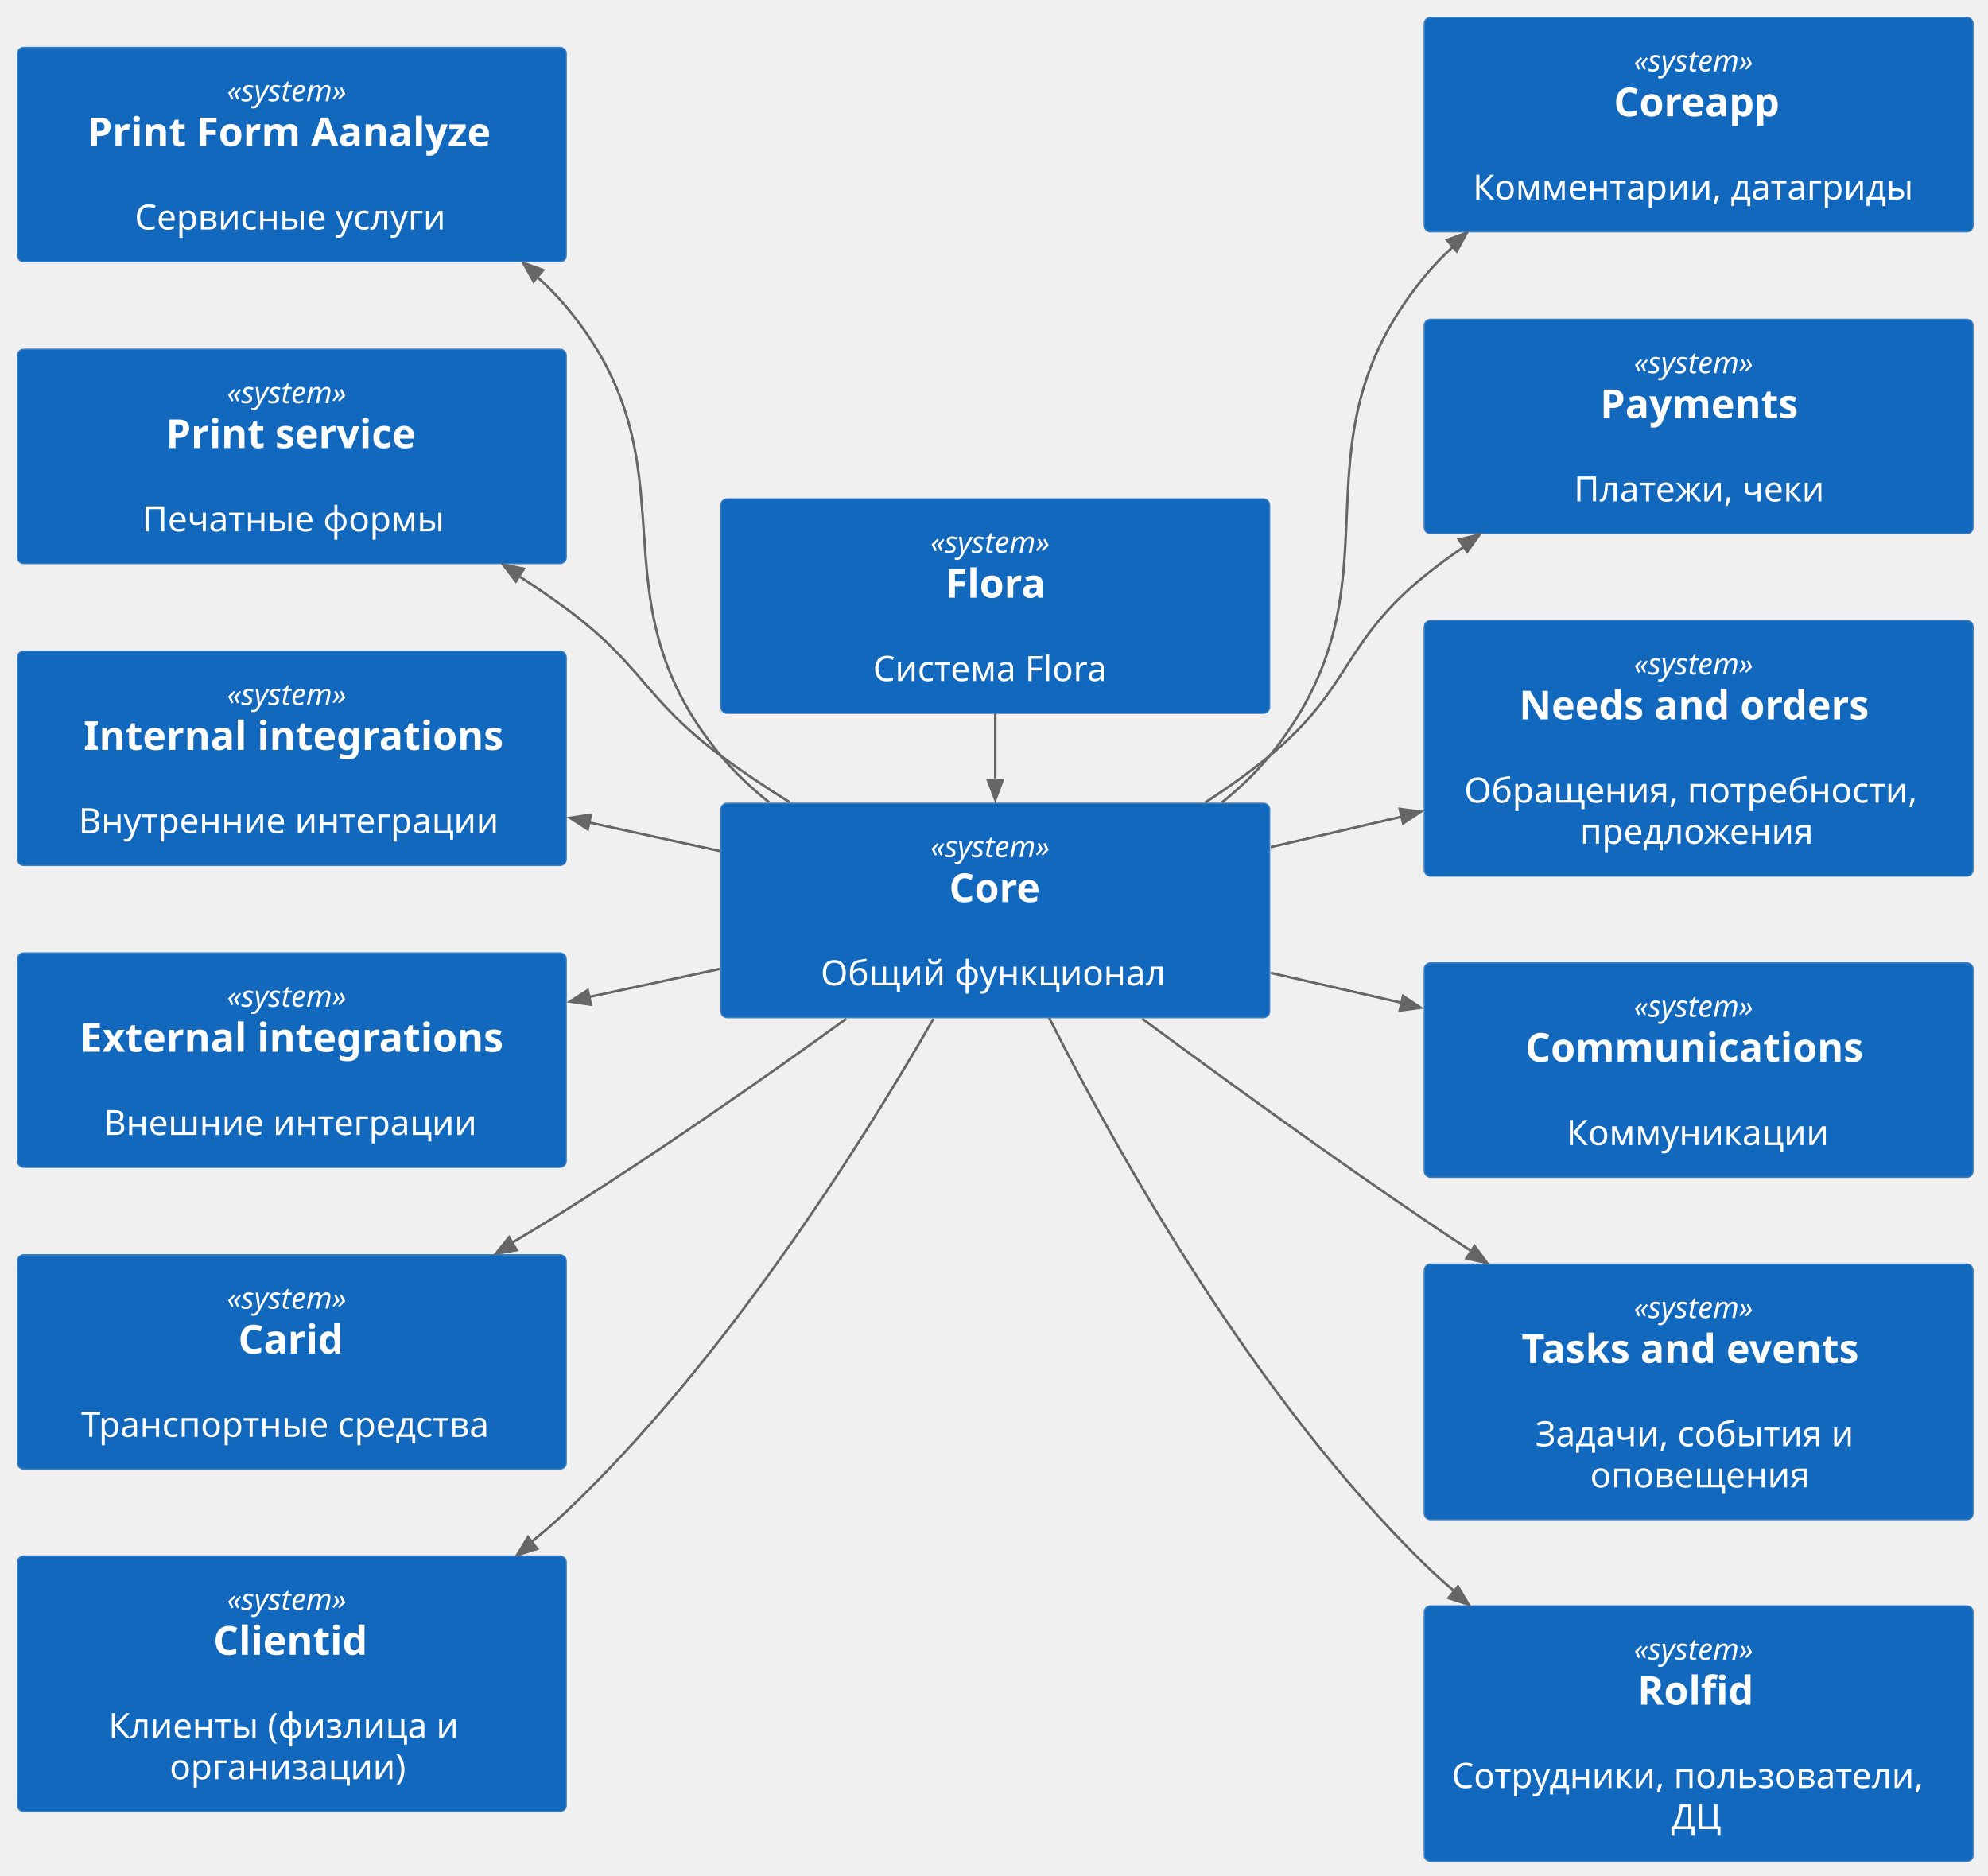
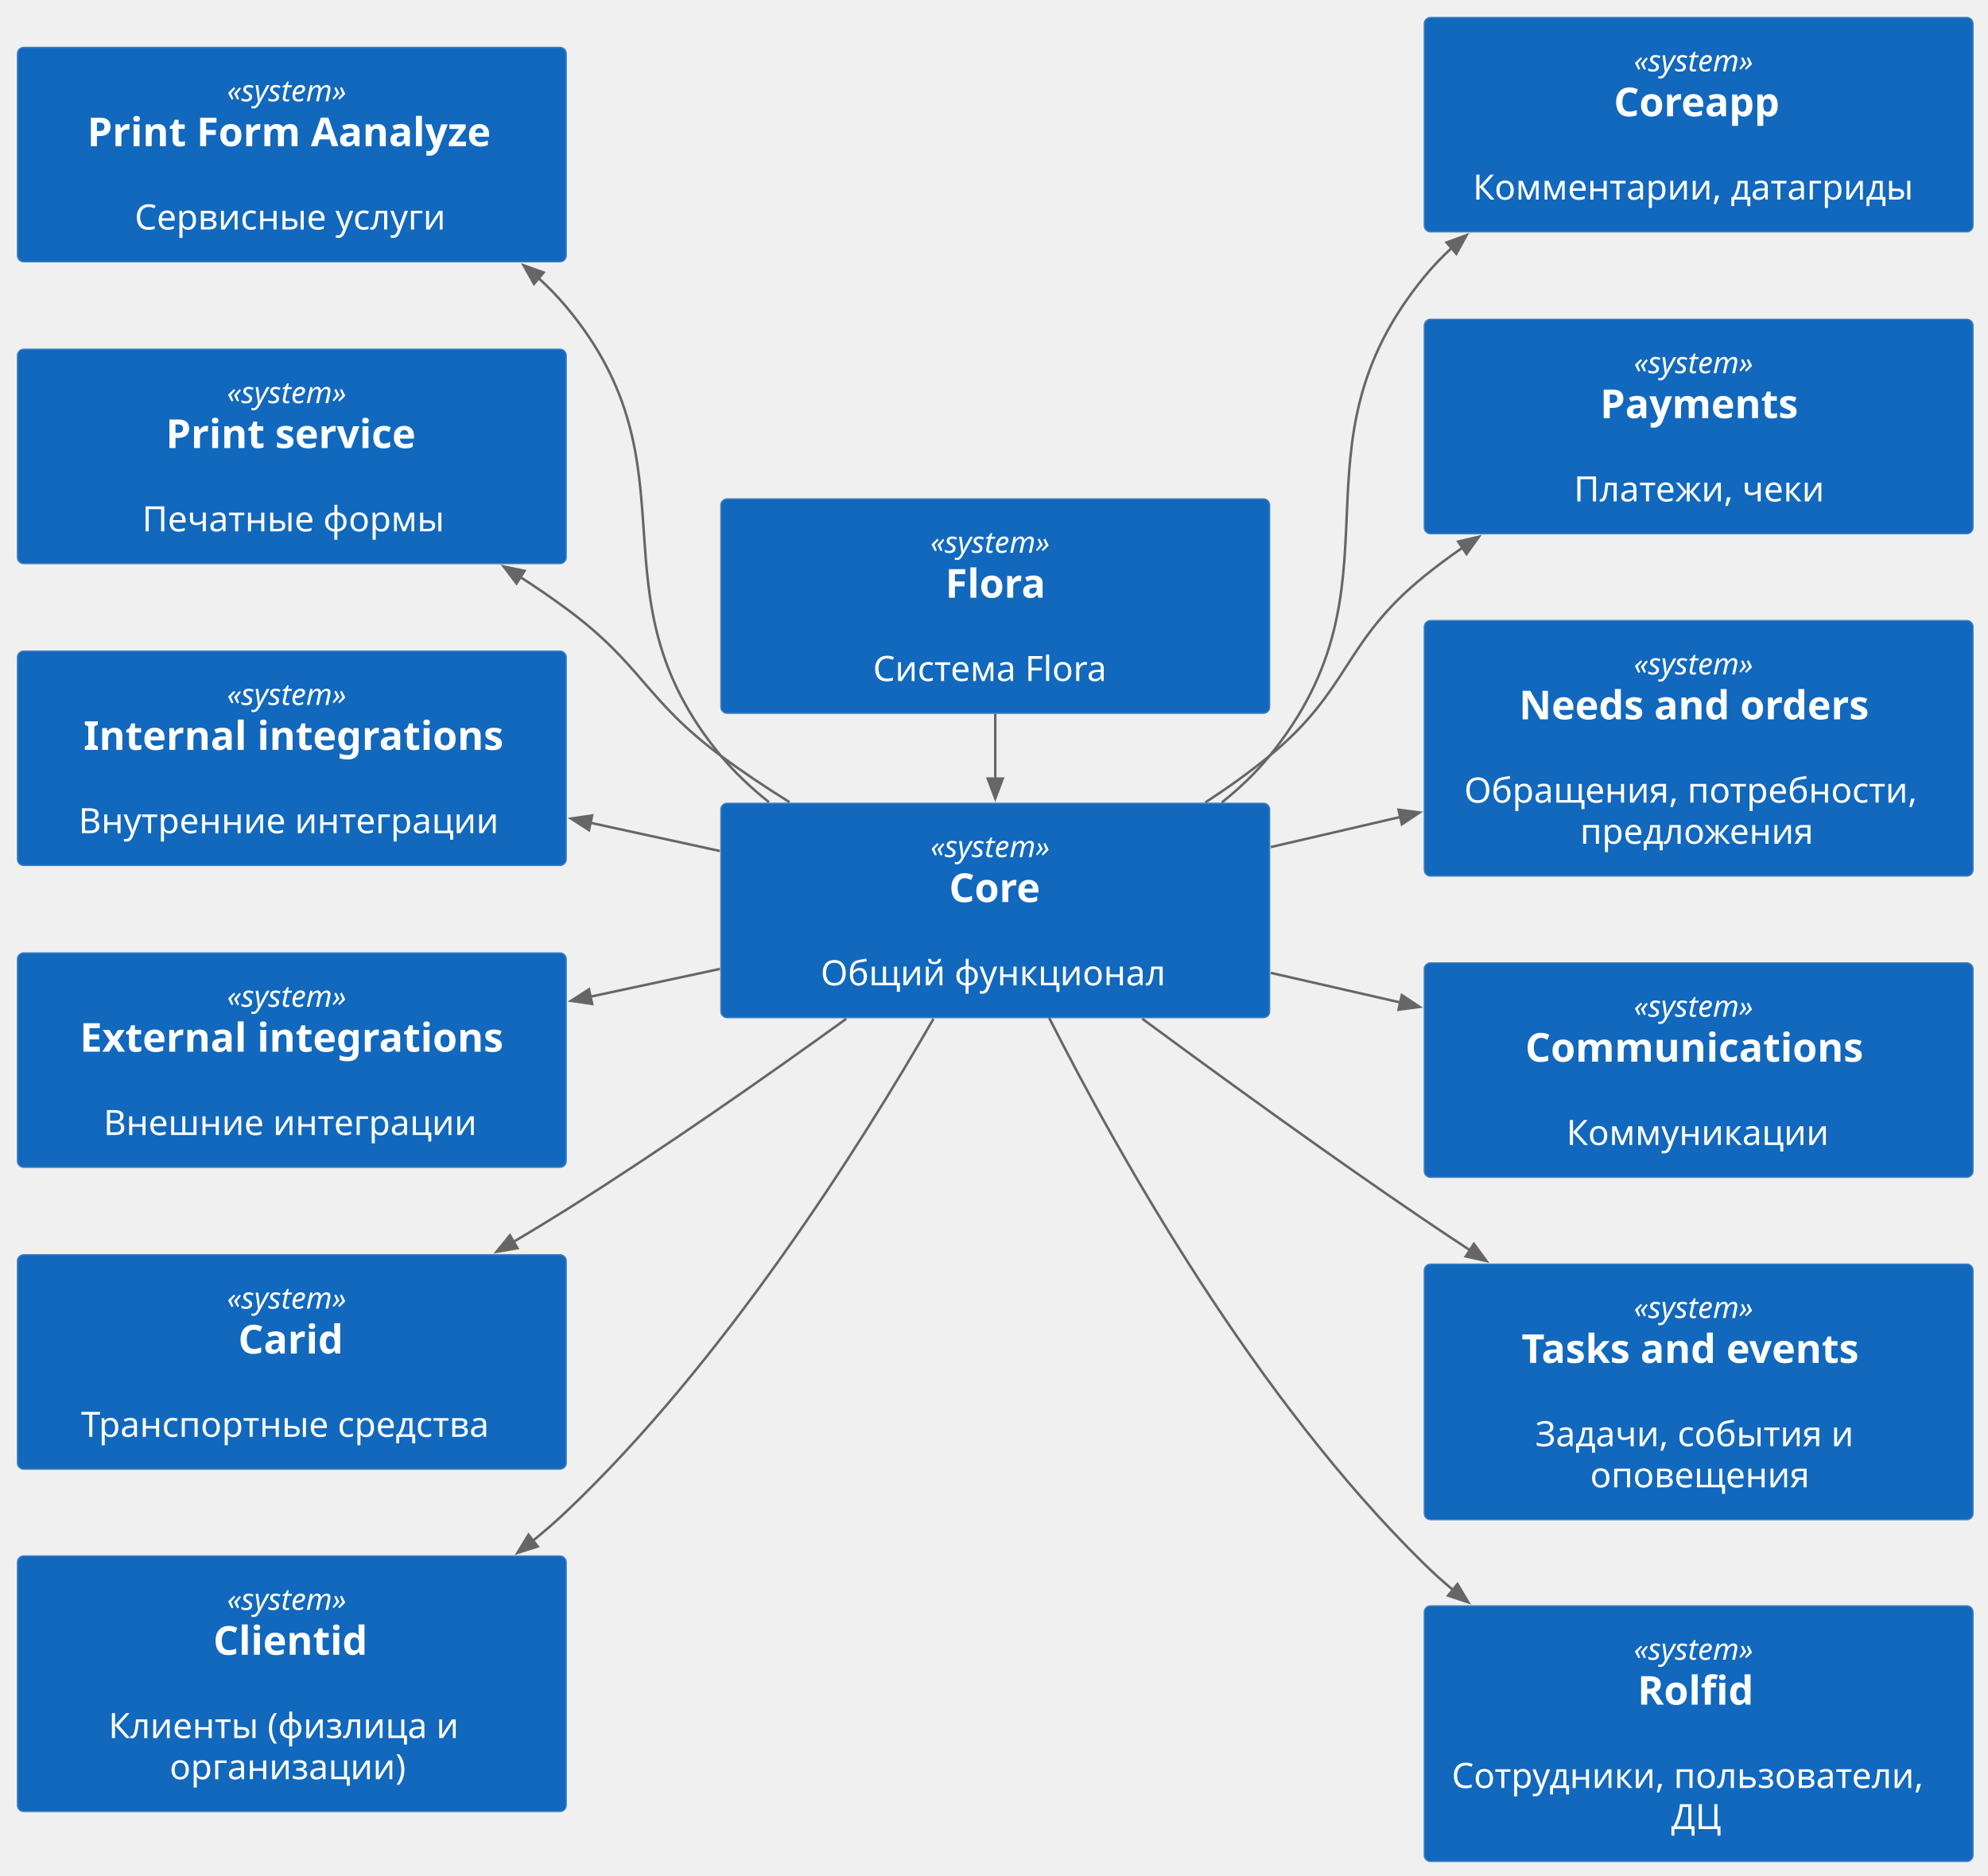
<svg xmlns="http://www.w3.org/2000/svg" xmlns:xlink="http://www.w3.org/1999/xlink" contentStyleType="text/css" height="752px" preserveAspectRatio="none" style="width:797px;height:752px;background:#00000000;" version="1.1" viewBox="0 0 797 752" width="797px" zoomAndPan="magnify">
  <defs />
  <g>
    <g id="elem_flora">
      <a xlink:actuate="onRequest" xlink:href="/05_c4_workflow/" href="/05_c4_workflow/" xlink:show="new" target="_top" xlink:title="/05_c4_workflow/" title="/05_c4_workflow/" xlink:type="simple">
        <rect fill="#1168BD" height="85.953" rx="2.5" ry="2.5" style="stroke:#3C7FC0;stroke-width:0.5;" width="220" x="289" y="200" />
        <text fill="#FFFFFF" font-family="sans-serif" font-size="12" font-style="italic" lengthAdjust="spacing" textLength="52" x="373" y="221.602">«system»</text>
        <text fill="#FFFFFF" font-family="sans-serif" font-size="16" font-weight="bold" lengthAdjust="spacing" textLength="40" x="379" y="239.602">Flora</text>
        <text fill="#FFFFFF" font-family="sans-serif" font-size="14" lengthAdjust="spacing" textLength="4" x="397" y="256.512"> </text>
        <text fill="#FFFFFF" font-family="sans-serif" font-size="14" lengthAdjust="spacing" textLength="98" x="350" y="273">Система Flora</text>
      </a>
    </g>
    <g id="elem_core">
      <rect fill="#1168BD" height="85.953" rx="2.5" ry="2.5" style="stroke:#3C7FC0;stroke-width:0.5;" width="220" x="289" y="322" />
      <text fill="#FFFFFF" font-family="sans-serif" font-size="12" font-style="italic" lengthAdjust="spacing" textLength="52" x="373" y="343.602">«system»</text>
      <text fill="#FFFFFF" font-family="sans-serif" font-size="16" font-weight="bold" lengthAdjust="spacing" textLength="37" x="380.5" y="361.602">Core</text>
      <text fill="#FFFFFF" font-family="sans-serif" font-size="14" lengthAdjust="spacing" textLength="4" x="397" y="378.512"> </text>
      <text fill="#FFFFFF" font-family="sans-serif" font-size="14" lengthAdjust="spacing" textLength="140" x="329" y="395">Общий функционал</text>
    </g>
    <g id="elem_coreapp">
      <a xlink:actuate="onRequest" xlink:href="/05_c4_workflow/01_core/01_coreapp/" href="/05_c4_workflow/01_core/01_coreapp/" xlink:show="new" target="_top" xlink:title="/05_c4_workflow/01_core/01_coreapp/" title="/05_c4_workflow/01_core/01_coreapp/" xlink:type="simple">
        <rect fill="#1168BD" height="85.953" rx="2.5" ry="2.5" style="stroke:#3C7FC0;stroke-width:0.5;" width="220" x="571" y="7" />
        <text fill="#FFFFFF" font-family="sans-serif" font-size="12" font-style="italic" lengthAdjust="spacing" textLength="52" x="655" y="28.602">«system»</text>
        <text fill="#FFFFFF" font-family="sans-serif" font-size="16" font-weight="bold" lengthAdjust="spacing" textLength="68" x="647" y="46.602">Coreapp</text>
        <text fill="#FFFFFF" font-family="sans-serif" font-size="14" lengthAdjust="spacing" textLength="4" x="679" y="63.512"> </text>
        <text fill="#FFFFFF" font-family="sans-serif" font-size="14" lengthAdjust="spacing" textLength="181" x="590.5" y="80">Комментарии, датагриды</text>
      </a>
    </g>
    <g id="elem_payments">
      <a xlink:actuate="onRequest" xlink:href="/05_c4_workflow/01_core/02_payments/" href="/05_c4_workflow/01_core/02_payments/" xlink:show="new" target="_top" xlink:title="/05_c4_workflow/01_core/02_payments/" title="/05_c4_workflow/01_core/02_payments/" xlink:type="simple">
        <rect fill="#1168BD" height="85.953" rx="2.5" ry="2.5" style="stroke:#3C7FC0;stroke-width:0.5;" width="220" x="571" y="128" />
        <text fill="#FFFFFF" font-family="sans-serif" font-size="12" font-style="italic" lengthAdjust="spacing" textLength="52" x="655" y="149.602">«system»</text>
        <text fill="#FFFFFF" font-family="sans-serif" font-size="16" font-weight="bold" lengthAdjust="spacing" textLength="79" x="641.5" y="167.602">Payments</text>
        <text fill="#FFFFFF" font-family="sans-serif" font-size="14" lengthAdjust="spacing" textLength="4" x="679" y="184.512"> </text>
        <text fill="#FFFFFF" font-family="sans-serif" font-size="14" lengthAdjust="spacing" textLength="100" x="631" y="201">Платежи, чеки</text>
      </a>
    </g>
    <g id="elem_needs_and_orders">
      <a xlink:actuate="onRequest" xlink:href="/05_c4_workflow/01_core/03_needs_and_orders/" href="/05_c4_workflow/01_core/03_needs_and_orders/" xlink:show="new" target="_top" xlink:title="/05_c4_workflow/01_core/03_needs_and_orders/" title="/05_c4_workflow/01_core/03_needs_and_orders/" xlink:type="simple">
        <rect fill="#1168BD" height="102.441" rx="2.5" ry="2.5" style="stroke:#3C7FC0;stroke-width:0.5;" width="220" x="571" y="248.76" />
        <text fill="#FFFFFF" font-family="sans-serif" font-size="12" font-style="italic" lengthAdjust="spacing" textLength="52" x="655" y="270.362">«system»</text>
        <text fill="#FFFFFF" font-family="sans-serif" font-size="16" font-weight="bold" lengthAdjust="spacing" textLength="144" x="609" y="288.362">Needs and orders</text>
        <text fill="#FFFFFF" font-family="sans-serif" font-size="14" lengthAdjust="spacing" textLength="4" x="679" y="305.272"> </text>
        <text fill="#FFFFFF" font-family="sans-serif" font-size="14" lengthAdjust="spacing" textLength="184" x="587" y="321.76">Обращения, потребности,</text>
        <text fill="#FFFFFF" font-family="sans-serif" font-size="14" lengthAdjust="spacing" textLength="95" x="633.5" y="338.248">предложения</text>
      </a>
    </g>
    <g id="elem_communications">
      <a xlink:actuate="onRequest" xlink:href="/05_c4_workflow/01_core/04_communications/" href="/05_c4_workflow/01_core/04_communications/" xlink:show="new" target="_top" xlink:title="/05_c4_workflow/01_core/04_communications/" title="/05_c4_workflow/01_core/04_communications/" xlink:type="simple">
        <rect fill="#1168BD" height="85.953" rx="2.5" ry="2.5" style="stroke:#3C7FC0;stroke-width:0.5;" width="220" x="571" y="386" />
        <text fill="#FFFFFF" font-family="sans-serif" font-size="12" font-style="italic" lengthAdjust="spacing" textLength="52" x="655" y="407.602">«system»</text>
        <text fill="#FFFFFF" font-family="sans-serif" font-size="16" font-weight="bold" lengthAdjust="spacing" textLength="139" x="611.5" y="425.602">Communications</text>
        <text fill="#FFFFFF" font-family="sans-serif" font-size="14" lengthAdjust="spacing" textLength="4" x="679" y="442.512"> </text>
        <text fill="#FFFFFF" font-family="sans-serif" font-size="14" lengthAdjust="spacing" textLength="106" x="628" y="459">Коммуникации</text>
      </a>
    </g>
    <g id="elem_tasks_and_events">
      <a xlink:actuate="onRequest" xlink:href="/05_c4_workflow/01_core/05_tasks_and_events/" href="/05_c4_workflow/01_core/05_tasks_and_events/" xlink:show="new" target="_top" xlink:title="/05_c4_workflow/01_core/05_tasks_and_events/" title="/05_c4_workflow/01_core/05_tasks_and_events/" xlink:type="simple">
        <rect fill="#1168BD" height="102.441" rx="2.5" ry="2.5" style="stroke:#3C7FC0;stroke-width:0.5;" width="220" x="571" y="506.76" />
        <text fill="#FFFFFF" font-family="sans-serif" font-size="12" font-style="italic" lengthAdjust="spacing" textLength="52" x="655" y="528.362">«system»</text>
        <text fill="#FFFFFF" font-family="sans-serif" font-size="16" font-weight="bold" lengthAdjust="spacing" textLength="142" x="610" y="546.362">Tasks and events</text>
        <text fill="#FFFFFF" font-family="sans-serif" font-size="14" lengthAdjust="spacing" textLength="4" x="679" y="563.272"> </text>
        <text fill="#FFFFFF" font-family="sans-serif" font-size="14" lengthAdjust="spacing" textLength="127" x="615.5" y="579.76">Задачи, события и</text>
        <text fill="#FFFFFF" font-family="sans-serif" font-size="14" lengthAdjust="spacing" textLength="87" x="637.5" y="596.248">оповещения</text>
      </a>
    </g>
    <g id="elem_rolfid">
      <a xlink:actuate="onRequest" xlink:href="/05_c4_workflow/01_core/06_rolfid/" href="/05_c4_workflow/01_core/06_rolfid/" xlink:show="new" target="_top" xlink:title="/05_c4_workflow/01_core/06_rolfid/" title="/05_c4_workflow/01_core/06_rolfid/" xlink:type="simple">
        <rect fill="#1168BD" height="102.441" rx="2.5" ry="2.5" style="stroke:#3C7FC0;stroke-width:0.5;" width="220" x="571" y="643.76" />
        <text fill="#FFFFFF" font-family="sans-serif" font-size="12" font-style="italic" lengthAdjust="spacing" textLength="52" x="655" y="665.362">«system»</text>
        <text fill="#FFFFFF" font-family="sans-serif" font-size="16" font-weight="bold" lengthAdjust="spacing" textLength="49" x="656.5" y="683.362">Rolfid</text>
        <text fill="#FFFFFF" font-family="sans-serif" font-size="14" lengthAdjust="spacing" textLength="4" x="679" y="700.272"> </text>
        <text fill="#FFFFFF" font-family="sans-serif" font-size="14" lengthAdjust="spacing" textLength="194" x="582" y="716.76">Сотрудники, пользователи,</text>
        <text fill="#FFFFFF" font-family="sans-serif" font-size="14" lengthAdjust="spacing" textLength="22" x="670" y="733.248">ДЦ</text>
      </a>
    </g>
    <g id="elem_clientid">
      <a xlink:actuate="onRequest" xlink:href="/05_c4_workflow/01_core/07_clientid/" href="/05_c4_workflow/01_core/07_clientid/" xlink:show="new" target="_top" xlink:title="/05_c4_workflow/01_core/07_clientid/" title="/05_c4_workflow/01_core/07_clientid/" xlink:type="simple">
        <rect fill="#1168BD" height="102.441" rx="2.5" ry="2.5" style="stroke:#3C7FC0;stroke-width:0.5;" width="220" x="7" y="623.76" />
        <text fill="#FFFFFF" font-family="sans-serif" font-size="12" font-style="italic" lengthAdjust="spacing" textLength="52" x="91" y="645.362">«system»</text>
        <text fill="#FFFFFF" font-family="sans-serif" font-size="16" font-weight="bold" lengthAdjust="spacing" textLength="63" x="85.5" y="663.362">Clientid</text>
        <text fill="#FFFFFF" font-family="sans-serif" font-size="14" lengthAdjust="spacing" textLength="4" x="115" y="680.272"> </text>
        <text fill="#FFFFFF" font-family="sans-serif" font-size="14" lengthAdjust="spacing" textLength="143" x="43.5" y="696.76">Клиенты (физлица и</text>
        <text fill="#FFFFFF" font-family="sans-serif" font-size="14" lengthAdjust="spacing" textLength="98" x="68" y="713.248">организации)</text>
      </a>
    </g>
    <g id="elem_carid">
      <a xlink:actuate="onRequest" xlink:href="/05_c4_workflow/01_core/08_carid/" href="/05_c4_workflow/01_core/08_carid/" xlink:show="new" target="_top" xlink:title="/05_c4_workflow/01_core/08_carid/" title="/05_c4_workflow/01_core/08_carid/" xlink:type="simple">
        <rect fill="#1168BD" height="85.953" rx="2.5" ry="2.5" style="stroke:#3C7FC0;stroke-width:0.5;" width="220" x="7" y="503" />
        <text fill="#FFFFFF" font-family="sans-serif" font-size="12" font-style="italic" lengthAdjust="spacing" textLength="52" x="91" y="524.602">«system»</text>
        <text fill="#FFFFFF" font-family="sans-serif" font-size="16" font-weight="bold" lengthAdjust="spacing" textLength="43" x="95.5" y="542.602">Carid</text>
        <text fill="#FFFFFF" font-family="sans-serif" font-size="14" lengthAdjust="spacing" textLength="4" x="115" y="559.512"> </text>
        <text fill="#FFFFFF" font-family="sans-serif" font-size="14" lengthAdjust="spacing" textLength="169" x="32.5" y="576">Транспортные средства</text>
      </a>
    </g>
    <g id="elem_external_integrations">
      <a xlink:actuate="onRequest" xlink:href="/05_c4_workflow/01_core/09_external_integrations/" href="/05_c4_workflow/01_core/09_external_integrations/" xlink:show="new" target="_top" xlink:title="/05_c4_workflow/01_core/09_external_integrations/" title="/05_c4_workflow/01_core/09_external_integrations/" xlink:type="simple">
        <rect fill="#1168BD" height="85.953" rx="2.5" ry="2.5" style="stroke:#3C7FC0;stroke-width:0.5;" width="220" x="7" y="382" />
        <text fill="#FFFFFF" font-family="sans-serif" font-size="12" font-style="italic" lengthAdjust="spacing" textLength="52" x="91" y="403.602">«system»</text>
        <text fill="#FFFFFF" font-family="sans-serif" font-size="16" font-weight="bold" lengthAdjust="spacing" textLength="170" x="32" y="421.602">External integrations</text>
        <text fill="#FFFFFF" font-family="sans-serif" font-size="14" lengthAdjust="spacing" textLength="4" x="115" y="438.512"> </text>
        <text fill="#FFFFFF" font-family="sans-serif" font-size="14" lengthAdjust="spacing" textLength="151" x="41.5" y="455">Внешние интеграции</text>
      </a>
    </g>
    <g id="elem_internal_integrations">
      <a xlink:actuate="onRequest" xlink:href="/05_c4_workflow/01_core/10_internal_integrations/" href="/05_c4_workflow/01_core/10_internal_integrations/" xlink:show="new" target="_top" xlink:title="/05_c4_workflow/01_core/10_internal_integrations/" title="/05_c4_workflow/01_core/10_internal_integrations/" xlink:type="simple">
        <rect fill="#1168BD" height="85.953" rx="2.5" ry="2.5" style="stroke:#3C7FC0;stroke-width:0.5;" width="220" x="7" y="261" />
        <text fill="#FFFFFF" font-family="sans-serif" font-size="12" font-style="italic" lengthAdjust="spacing" textLength="52" x="91" y="282.602">«system»</text>
        <text fill="#FFFFFF" font-family="sans-serif" font-size="16" font-weight="bold" lengthAdjust="spacing" textLength="167" x="33.5" y="300.602">Internal integrations</text>
        <text fill="#FFFFFF" font-family="sans-serif" font-size="14" lengthAdjust="spacing" textLength="4" x="115" y="317.512"> </text>
        <text fill="#FFFFFF" font-family="sans-serif" font-size="14" lengthAdjust="spacing" textLength="171" x="31.5" y="334">Внутренние интеграции</text>
      </a>
    </g>
    <g id="elem_printservice">
      <a xlink:actuate="onRequest" xlink:href="/05_c4_workflow/01_core/11_printservice/" href="/05_c4_workflow/01_core/11_printservice/" xlink:show="new" target="_top" xlink:title="/05_c4_workflow/01_core/11_printservice/" title="/05_c4_workflow/01_core/11_printservice/" xlink:type="simple">
        <rect fill="#1168BD" height="85.953" rx="2.5" ry="2.5" style="stroke:#3C7FC0;stroke-width:0.5;" width="220" x="7" y="140" />
        <text fill="#FFFFFF" font-family="sans-serif" font-size="12" font-style="italic" lengthAdjust="spacing" textLength="52" x="91" y="161.602">«system»</text>
        <text fill="#FFFFFF" font-family="sans-serif" font-size="16" font-weight="bold" lengthAdjust="spacing" textLength="101" x="66.5" y="179.602">Print service</text>
        <text fill="#FFFFFF" font-family="sans-serif" font-size="14" lengthAdjust="spacing" textLength="4" x="115" y="196.512"> </text>
        <text fill="#FFFFFF" font-family="sans-serif" font-size="14" lengthAdjust="spacing" textLength="120" x="57" y="213">Печатные формы</text>
      </a>
    </g>
    <g id="elem_pfanalize">
      <a xlink:actuate="onRequest" xlink:href="/05_c4_workflow/01_core/12_pfanalyze/" href="/05_c4_workflow/01_core/12_pfanalyze/" xlink:show="new" target="_top" xlink:title="/05_c4_workflow/01_core/12_pfanalyze/" title="/05_c4_workflow/01_core/12_pfanalyze/" xlink:type="simple">
        <rect fill="#1168BD" height="85.953" rx="2.5" ry="2.5" style="stroke:#3C7FC0;stroke-width:0.5;" width="220" x="7" y="19" />
        <text fill="#FFFFFF" font-family="sans-serif" font-size="12" font-style="italic" lengthAdjust="spacing" textLength="52" x="91" y="40.602">«system»</text>
        <text fill="#FFFFFF" font-family="sans-serif" font-size="16" font-weight="bold" lengthAdjust="spacing" textLength="164" x="35" y="58.602">Print Form Aanalyze</text>
        <text fill="#FFFFFF" font-family="sans-serif" font-size="14" lengthAdjust="spacing" textLength="4" x="115" y="75.512"> </text>
        <text fill="#FFFFFF" font-family="sans-serif" font-size="14" lengthAdjust="spacing" textLength="126" x="54" y="92">Сервисные услуги</text>
      </a>
    </g>
    <g id="link_flora_core">
-       <path d="M399,286.2 C399,294.82 399,303.96 399,312.85 " fill="none" id="flora-to-core" style="stroke:#666666;stroke-width:1.0;" />
-       <polygon fill="#666666" points="399,320.62,402,312.62,396,312.62,399,320.62" style="stroke:#666666;stroke-width:1.0;" />
+       <path d="M399,286.2 C399,294.64 399,303.58 399,312.29 " fill="none" id="flora-to-core" style="stroke:#666666;stroke-width:1.0;" />
+       <polygon fill="#666666" points="399,320.11,402,312.11,396,312.11,399,320.11" style="stroke:#666666;stroke-width:1.0;" />
    </g>
    <g id="link_core_coreapp">
-       <path d="M489.85,321.68 C496.9,316.05 503.44,309.82 509,302.98 C565.59,233.42 514.17,180.34 571,110.98 C574.47,106.74 578.32,102.75 582.44,98.99 " fill="none" id="core-to-coreapp" style="stroke:#666666;stroke-width:1.0;" />
-       <polygon fill="#666666" points="588.11,93.27,580.082,96.195,583.985,100.752,588.11,93.27" style="stroke:#666666;stroke-width:1.0;" />
+       <path d="M489.85,321.68 C496.9,316.05 503.44,309.82 509,302.98 C565.59,233.42 514.17,180.34 571,110.98 C574.39,106.84 578.14,102.94 582.14,99.25 " fill="none" id="core-to-coreapp" style="stroke:#666666;stroke-width:1.0;" />
+       <polygon fill="#666666" points="587.97,94.26,579.946,97.196,583.856,101.748,587.97,94.26" style="stroke:#666666;stroke-width:1.0;" />
    </g>
    <g id="link_core_payments">
-       <path d="M483.24,321.67 C492.24,315.82 501.01,309.55 509,302.98 C541.61,276.15 538.2,257.58 571,230.98 C576.07,226.86 581.47,222.89 587.04,219.07 " fill="none" id="core-to-payments" style="stroke:#666666;stroke-width:1.0;" />
-       <polygon fill="#666666" points="593.17,214.32,584.848,216.253,588.171,221.249,593.17,214.32" style="stroke:#666666;stroke-width:1.0;" />
+       <path d="M483.24,321.67 C492.24,315.82 501.01,309.55 509,302.98 C541.61,276.15 538.2,257.58 571,230.98 C575.85,227.05 580.99,223.24 586.29,219.58 " fill="none" id="core-to-payments" style="stroke:#666666;stroke-width:1.0;" />
+       <polygon fill="#666666" points="592.92,215.16,584.601,217.106,587.931,222.096,592.92,215.16" style="stroke:#666666;stroke-width:1.0;" />
    </g>
    <g id="link_core_needs_and_orders">
-       <path d="M509.46,339.57 C526.73,335.56 544.65,331.4 562.09,327.35 " fill="none" id="core-to-needs_and_orders" style="stroke:#666666;stroke-width:1.0;" />
-       <polygon fill="#666666" points="569.62,325.37,561.148,324.26,562.508,330.104,569.62,325.37" style="stroke:#666666;stroke-width:1.0;" />
+       <path d="M509.46,339.57 C526.57,335.6 544.32,331.48 561.62,327.46 " fill="none" id="core-to-needs_and_orders" style="stroke:#666666;stroke-width:1.0;" />
+       <polygon fill="#666666" points="569.14,325.71,560.67,324.589,562.021,330.435,569.14,325.71" style="stroke:#666666;stroke-width:1.0;" />
    </g>
    <g id="link_core_communications">
-       <path d="M509.46,390 C526.73,393.95 544.65,398.04 562.09,402.03 " fill="none" id="core-to-communications" style="stroke:#666666;stroke-width:1.0;" />
-       <polygon fill="#666666" points="569.62,403.98,562.493,399.267,561.152,405.116,569.62,403.98" style="stroke:#666666;stroke-width:1.0;" />
+       <path d="M509.46,390 C526.57,393.91 544.32,397.97 561.62,401.92 " fill="none" id="core-to-communications" style="stroke:#666666;stroke-width:1.0;" />
+       <polygon fill="#666666" points="569.14,403.64,562.011,398.93,560.672,404.779,569.14,403.64" style="stroke:#666666;stroke-width:1.0;" />
    </g>
    <g id="link_core_tasks_and_events">
-       <path d="M457.92,408.37 C490.74,432.6 532.76,463.05 571,488.98 C577.06,493.09 583.35,497.28 589.72,501.45 " fill="none" id="core-to-tasks_and_events" style="stroke:#666666;stroke-width:1.0;" />
-       <polygon fill="#666666" points="596.21,506.34,591.149,499.456,587.871,504.481,596.21,506.34" style="stroke:#666666;stroke-width:1.0;" />
+       <path d="M457.92,408.37 C490.74,432.6 532.76,463.05 571,488.98 C576.93,493 583.08,497.09 589.3,501.18 " fill="none" id="core-to-tasks_and_events" style="stroke:#666666;stroke-width:1.0;" />
+       <polygon fill="#666666" points="595.95,505.52,590.889,498.636,587.611,503.661,595.95,505.52" style="stroke:#666666;stroke-width:1.0;" />
    </g>
    <g id="link_core_rolfid">
-       <path d="M420.61,408.04 C448.75,463.57 503.49,560.84 571,626.98 C574.82,630.72 578.87,634.35 583.09,637.87 " fill="none" id="core-to-rolfid" style="stroke:#666666;stroke-width:1.0;" />
-       <polygon fill="#666666" points="588.84,643.3,584.481,635.951,580.724,640.629,588.84,643.3" style="stroke:#666666;stroke-width:1.0;" />
+       <path d="M420.61,408.04 C448.75,463.57 503.49,560.84 571,626.98 C574.63,630.54 578.49,634.01 582.49,637.37 " fill="none" id="core-to-rolfid" style="stroke:#666666;stroke-width:1.0;" />
+       <polygon fill="#666666" points="588.66,642.35,584.31,634.996,580.547,639.67,588.66,642.35" style="stroke:#666666;stroke-width:1.0;" />
    </g>
    <g id="link_clientid_core">
-       <path d="M213,618.18 C217.88,614.24 222.59,610.17 227,605.98 C290.09,546.13 344.6,459.89 374.23,408.43 " fill="none" id="clientid-backto-core" style="stroke:#666666;stroke-width:1.0;" />
-       <polygon fill="#666666" points="207.24,623.46,215.389,620.894,211.692,616.168,207.24,623.46" style="stroke:#666666;stroke-width:1.0;" />
+       <path d="M213.67,617.64 C218.31,613.87 222.79,609.97 227,605.98 C290.09,546.13 344.6,459.89 374.23,408.43 " fill="none" id="clientid-backto-core" style="stroke:#666666;stroke-width:1.0;" />
+       <polygon fill="#666666" points="207.44,622.53,215.583,619.943,211.874,615.227,207.44,622.53" style="stroke:#666666;stroke-width:1.0;" />
    </g>
    <g id="link_carid_core">
-       <path d="M205.18,498.24 C212.62,493.85 219.98,489.39 227,484.98 C265.23,460.95 306.72,431.92 339.26,408.42 " fill="none" id="carid-backto-core" style="stroke:#666666;stroke-width:1.0;" />
-       <polygon fill="#666666" points="198.73,502.6,207.149,501.144,204.116,495.967,198.73,502.6" style="stroke:#666666;stroke-width:1.0;" />
+       <path d="M205.65,497.96 C212.93,493.66 220.12,489.3 227,484.98 C265.23,460.95 306.72,431.92 339.26,408.42 " fill="none" id="carid-backto-core" style="stroke:#666666;stroke-width:1.0;" />
+       <polygon fill="#666666" points="199.04,501.83,207.46,500.382,204.432,495.202,199.04,501.83" style="stroke:#666666;stroke-width:1.0;" />
    </g>
    <g id="link_external_integrations_core">
-       <path d="M235.98,399.7 C253.43,395.96 271.35,392.12 288.62,388.42 " fill="none" id="external_integrations-backto-core" style="stroke:#666666;stroke-width:1.0;" />
-       <polygon fill="#666666" points="228.46,401.52,236.912,402.769,235.649,396.903,228.46,401.52" style="stroke:#666666;stroke-width:1.0;" />
+       <path d="M236.46,399.6 C253.76,395.89 271.51,392.08 288.62,388.42 " fill="none" id="external_integrations-backto-core" style="stroke:#666666;stroke-width:1.0;" />
+       <polygon fill="#666666" points="228.94,401.21,237.392,402.459,236.129,396.593,228.94,401.21" style="stroke:#666666;stroke-width:1.0;" />
    </g>
    <g id="link_internal_integrations_core">
-       <path d="M235.98,329.68 C253.43,333.48 271.35,337.39 288.62,341.15 " fill="none" id="internal_integrations-backto-core" style="stroke:#666666;stroke-width:1.0;" />
-       <polygon fill="#666666" points="228.46,327.83,235.639,332.462,236.915,326.599,228.46,327.83" style="stroke:#666666;stroke-width:1.0;" />
+       <path d="M236.46,329.79 C253.76,333.56 271.51,337.42 288.62,341.15 " fill="none" id="internal_integrations-backto-core" style="stroke:#666666;stroke-width:1.0;" />
+       <polygon fill="#666666" points="228.94,328.15,236.121,332.779,237.394,326.916,228.94,328.15" style="stroke:#666666;stroke-width:1.0;" />
    </g>
    <g id="link_printservice_core">
-       <path d="M207.85,230.84 C214.46,235.09 220.91,239.49 227,243.98 C257.61,266.56 258.46,280.3 289,302.98 C297.65,309.41 307.03,315.66 316.54,321.58 " fill="none" id="printservice-backto-core" style="stroke:#666666;stroke-width:1.0;" />
-       <polygon fill="#666666" points="201.64,226.29,206.806,233.095,210.007,228.021,201.64,226.29" style="stroke:#666666;stroke-width:1.0;" />
+       <path d="M208.28,231.11 C214.73,235.28 221.04,239.59 227,243.98 C257.61,266.56 258.46,280.3 289,302.98 C297.65,309.41 307.03,315.66 316.54,321.58 " fill="none" id="printservice-backto-core" style="stroke:#666666;stroke-width:1.0;" />
+       <polygon fill="#666666" points="201.92,227.1,207.086,233.905,210.287,228.831,201.92,227.1" style="stroke:#666666;stroke-width:1.0;" />
    </g>
    <g id="link_pfanalize_core">
-       <path d="M215.46,111.07 C219.6,114.81 223.49,118.78 227,122.98 C281.26,187.9 234.97,237.87 289,302.98 C294.63,309.76 301.21,315.95 308.29,321.57 " fill="none" id="pfanalize-backto-core" style="stroke:#666666;stroke-width:1.0;" />
-       <polygon fill="#666666" points="209.75,105.38,213.912,112.842,217.792,108.265,209.75,105.38" style="stroke:#666666;stroke-width:1.0;" />
+       <path d="M215.76,111.34 C219.79,115 223.57,118.88 227,122.98 C281.26,187.9 234.97,237.87 289,302.98 C294.63,309.76 301.21,315.95 308.29,321.57 " fill="none" id="pfanalize-backto-core" style="stroke:#666666;stroke-width:1.0;" />
+       <polygon fill="#666666" points="209.91,106.36,214.072,113.822,217.952,109.245,209.91,106.36" style="stroke:#666666;stroke-width:1.0;" />
    </g>
  </g>
</svg>
